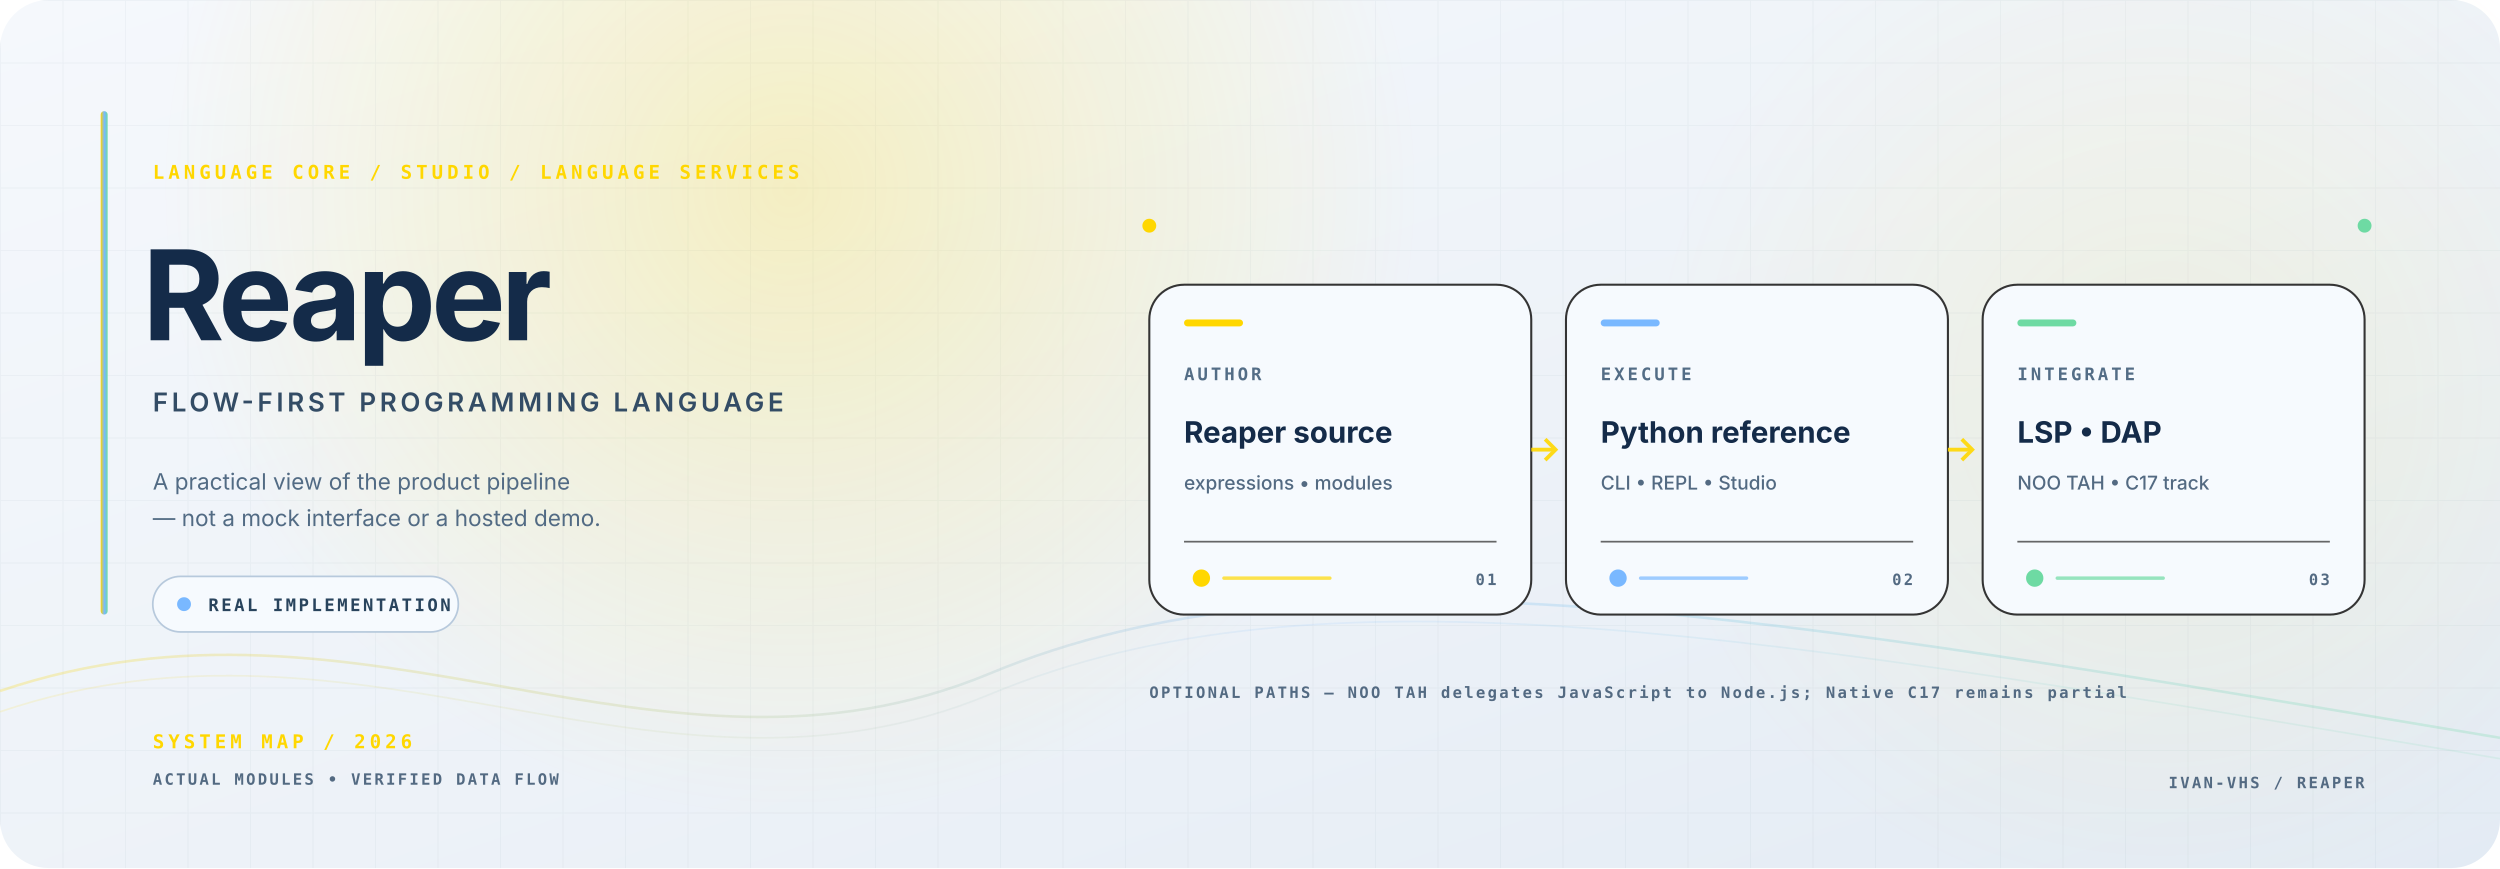
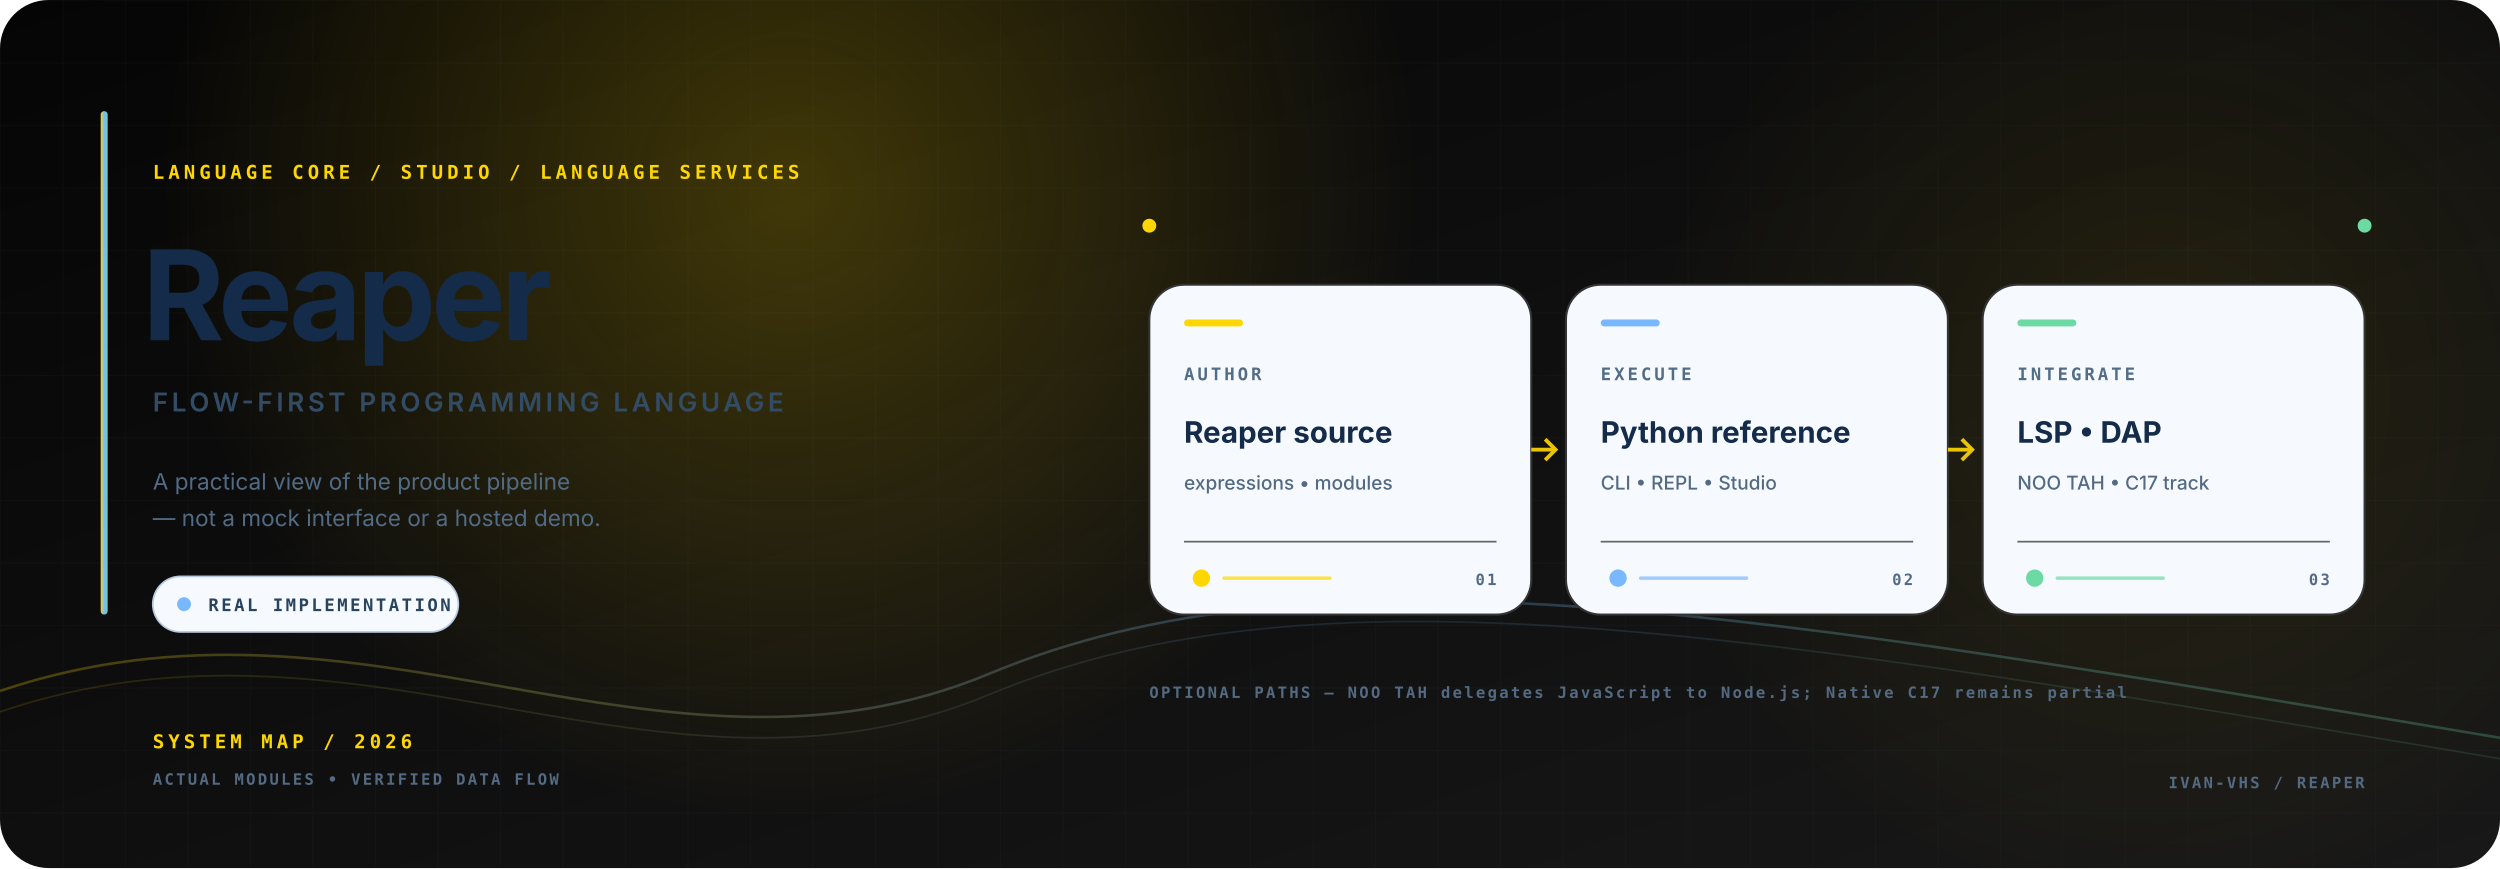
<svg xmlns="http://www.w3.org/2000/svg" width="1440" height="500" viewBox="0 0 1440 500" role="img" aria-labelledby="title desc">
  <defs>
    <linearGradient id="bg" x1="0" y1="0" x2="1" y2="1">
-       <stop stop-color="#F5F8FC" />
-       <stop offset=".55" stop-color="#EDF2F8" />
-       <stop offset="1" stop-color="#E3EBF4" />
+       <stop stop-color="#050505" />
+       <stop offset=".55" stop-color="#101010" />
+       <stop offset="1" stop-color="#181818" />
    </linearGradient>
    <radialGradient id="halo">
      <stop stop-color="#FFD700" stop-opacity=".22" />
      <stop offset="1" stop-color="#FFD700" stop-opacity="0" />
    </radialGradient>
    <linearGradient id="rail" x1="0" y1="0" x2="1" y2="0">
      <stop stop-color="#FFD700" />
      <stop offset=".52" stop-color="#79B8FF" />
      <stop offset="1" stop-color="#6EDAA3" />
    </linearGradient>
    <pattern id="grid" width="36" height="36" patternUnits="userSpaceOnUse">
      <path d="M36 0H0V36" fill="none" stroke="#5A7188" stroke-opacity=".055" />
    </pattern>
    <style>
 .eyebrow{font:600 11px ui-monospace,SFMono-Regular,Consolas,monospace;letter-spacing:2.3px;fill:#FFD700}
 .brand{font:750 72px Inter,Segoe UI,Arial,sans-serif;letter-spacing:-2.7px;fill:#142B49}
 .tagline{font:600 15px Inter,Segoe UI,Arial,sans-serif;letter-spacing:2.1px;fill:#334C65}
 .body{font:400 13px Inter,Segoe UI,Arial,sans-serif;fill:#526B84}
 .pill{font:600 10px ui-monospace,SFMono-Regular,Consolas,monospace;letter-spacing:1.4px;fill:#29445D}
 .stage{font:700 10px ui-monospace,SFMono-Regular,Consolas,monospace;letter-spacing:1.7px;fill:#536D86}
 .cardTitle{font:650 17px Inter,Segoe UI,Arial,sans-serif;fill:#142B49}
 .cardSub{font:450 11px Inter,Segoe UI,Arial,sans-serif;fill:#536A82}
 .micro{font:600 9px ui-monospace,SFMono-Regular,Consolas,monospace;letter-spacing:1.3px;fill:#536A82}
 </style>
  </defs>
  <rect width="1440" height="500" rx="28" fill="url(#bg)" />
  <rect width="1440" height="500" rx="28" fill="url(#grid)" />
  <circle cx="455" cy="110" r="360" fill="url(#halo)" />
  <circle cx="1245" cy="228" r="300" fill="url(#halo)" opacity=".4" />
  <path d="M0 398C210 327 380 467 570 388S1010 353 1440 425" fill="none" stroke="url(#rail)" stroke-width="1.5" opacity=".26" />
  <path d="M0 410C210 339 380 479 570 400S1010 365 1440 437" fill="none" stroke="url(#rail)" stroke-width="1" opacity=".13" />
  <rect x="58" y="64" width="4" height="290" rx="2" fill="url(#rail)" />
  <text x="88" y="103" class="eyebrow">LANGUAGE CORE  /  STUDIO  /  LANGUAGE SERVICES</text>
  <text x="82" y="196" class="brand">Reaper</text>
  <text x="88" y="237" class="tagline">FLOW-FIRST PROGRAMMING LANGUAGE</text>
  <text x="88" y="282" class="body">A practical view of the product pipeline</text>
  <text x="88" y="303" class="body">— not a mock interface or a hosted demo.</text>
  <rect x="88" y="332" width="176" height="32" rx="16" fill="#F6FAFE" stroke="#B7C9DC" />
  <circle cx="106" cy="348" r="4" fill="#79B8FF" />
  <text x="120" y="352" class="pill">REAL IMPLEMENTATION</text>
  <text x="88" y="431" class="eyebrow">SYSTEM MAP / 2026</text>
  <text x="88" y="452" class="micro">ACTUAL MODULES • VERIFIED DATA FLOW</text>
  <path d="M662 130H1362" stroke="url(#rail)" stroke-width="2" opacity=".75" />
  <circle cx="662" cy="130" r="4" fill="#FFD700" />
  <circle cx="1362" cy="130" r="4" fill="#6EDAA3" />
  <g transform="translate(662 164)">
    <rect width="220" height="190" rx="20" fill="#F6FAFE" stroke="#343434" stroke-width="1.2" />
    <rect x="20" y="20" width="34" height="4" rx="2" fill="#FFD700" />
    <text x="20" y="55" class="stage">AUTHOR</text>
    <text x="20" y="91" class="cardTitle">Reaper source</text>
    <text x="20" y="118" class="cardSub">expressions • modules</text>
    <path d="M20 148H200" stroke="#343434" stroke-opacity=".75" />
    <circle cx="30" cy="169" r="5" fill="#FFD700" />
    <path d="M43 169H104" stroke="#FFD700" stroke-width="2" stroke-linecap="round" opacity=".7" />
    <text x="200" y="173" class="micro" text-anchor="end">01</text>
  </g>
  <g transform="translate(902 164)">
    <rect width="220" height="190" rx="20" fill="#F6FAFE" stroke="#343434" stroke-width="1.2" />
    <rect x="20" y="20" width="34" height="4" rx="2" fill="#79B8FF" />
    <text x="20" y="55" class="stage">EXECUTE</text>
    <text x="20" y="91" class="cardTitle">Python reference</text>
    <text x="20" y="118" class="cardSub">CLI • REPL • Studio</text>
    <path d="M20 148H200" stroke="#343434" stroke-opacity=".75" />
    <circle cx="30" cy="169" r="5" fill="#79B8FF" />
    <path d="M43 169H104" stroke="#79B8FF" stroke-width="2" stroke-linecap="round" opacity=".7" />
    <text x="200" y="173" class="micro" text-anchor="end">02</text>
  </g>
  <g transform="translate(1142 164)">
    <rect width="220" height="190" rx="20" fill="#F6FAFE" stroke="#343434" stroke-width="1.2" />
    <rect x="20" y="20" width="34" height="4" rx="2" fill="#6EDAA3" />
    <text x="20" y="55" class="stage">INTEGRATE</text>
    <text x="20" y="91" class="cardTitle">LSP • DAP</text>
    <text x="20" y="118" class="cardSub">NOO TAH • C17 track</text>
    <path d="M20 148H200" stroke="#343434" stroke-opacity=".75" />
    <circle cx="30" cy="169" r="5" fill="#6EDAA3" />
    <path d="M43 169H104" stroke="#6EDAA3" stroke-width="2" stroke-linecap="round" opacity=".7" />
    <text x="200" y="173" class="micro" text-anchor="end">03</text>
  </g>
  <g stroke="#FFD700" stroke-width="2.2" fill="none" opacity=".9">
    <path d="M882 259H896" />
    <path d="M890 253L896 259L890 265" />
  </g>
  <g stroke="#FFD700" stroke-width="2.2" fill="none" opacity=".9">
    <path d="M1122 259H1136" />
    <path d="M1130 253L1136 259L1130 265" />
  </g>
  <text x="662" y="402" class="micro">OPTIONAL PATHS — NOO TAH delegates JavaScript to Node.js; Native C17 remains partial</text>
  <text x="1362" y="454" class="micro" text-anchor="end">IVAN-VHS / REAPER</text>
</svg>
